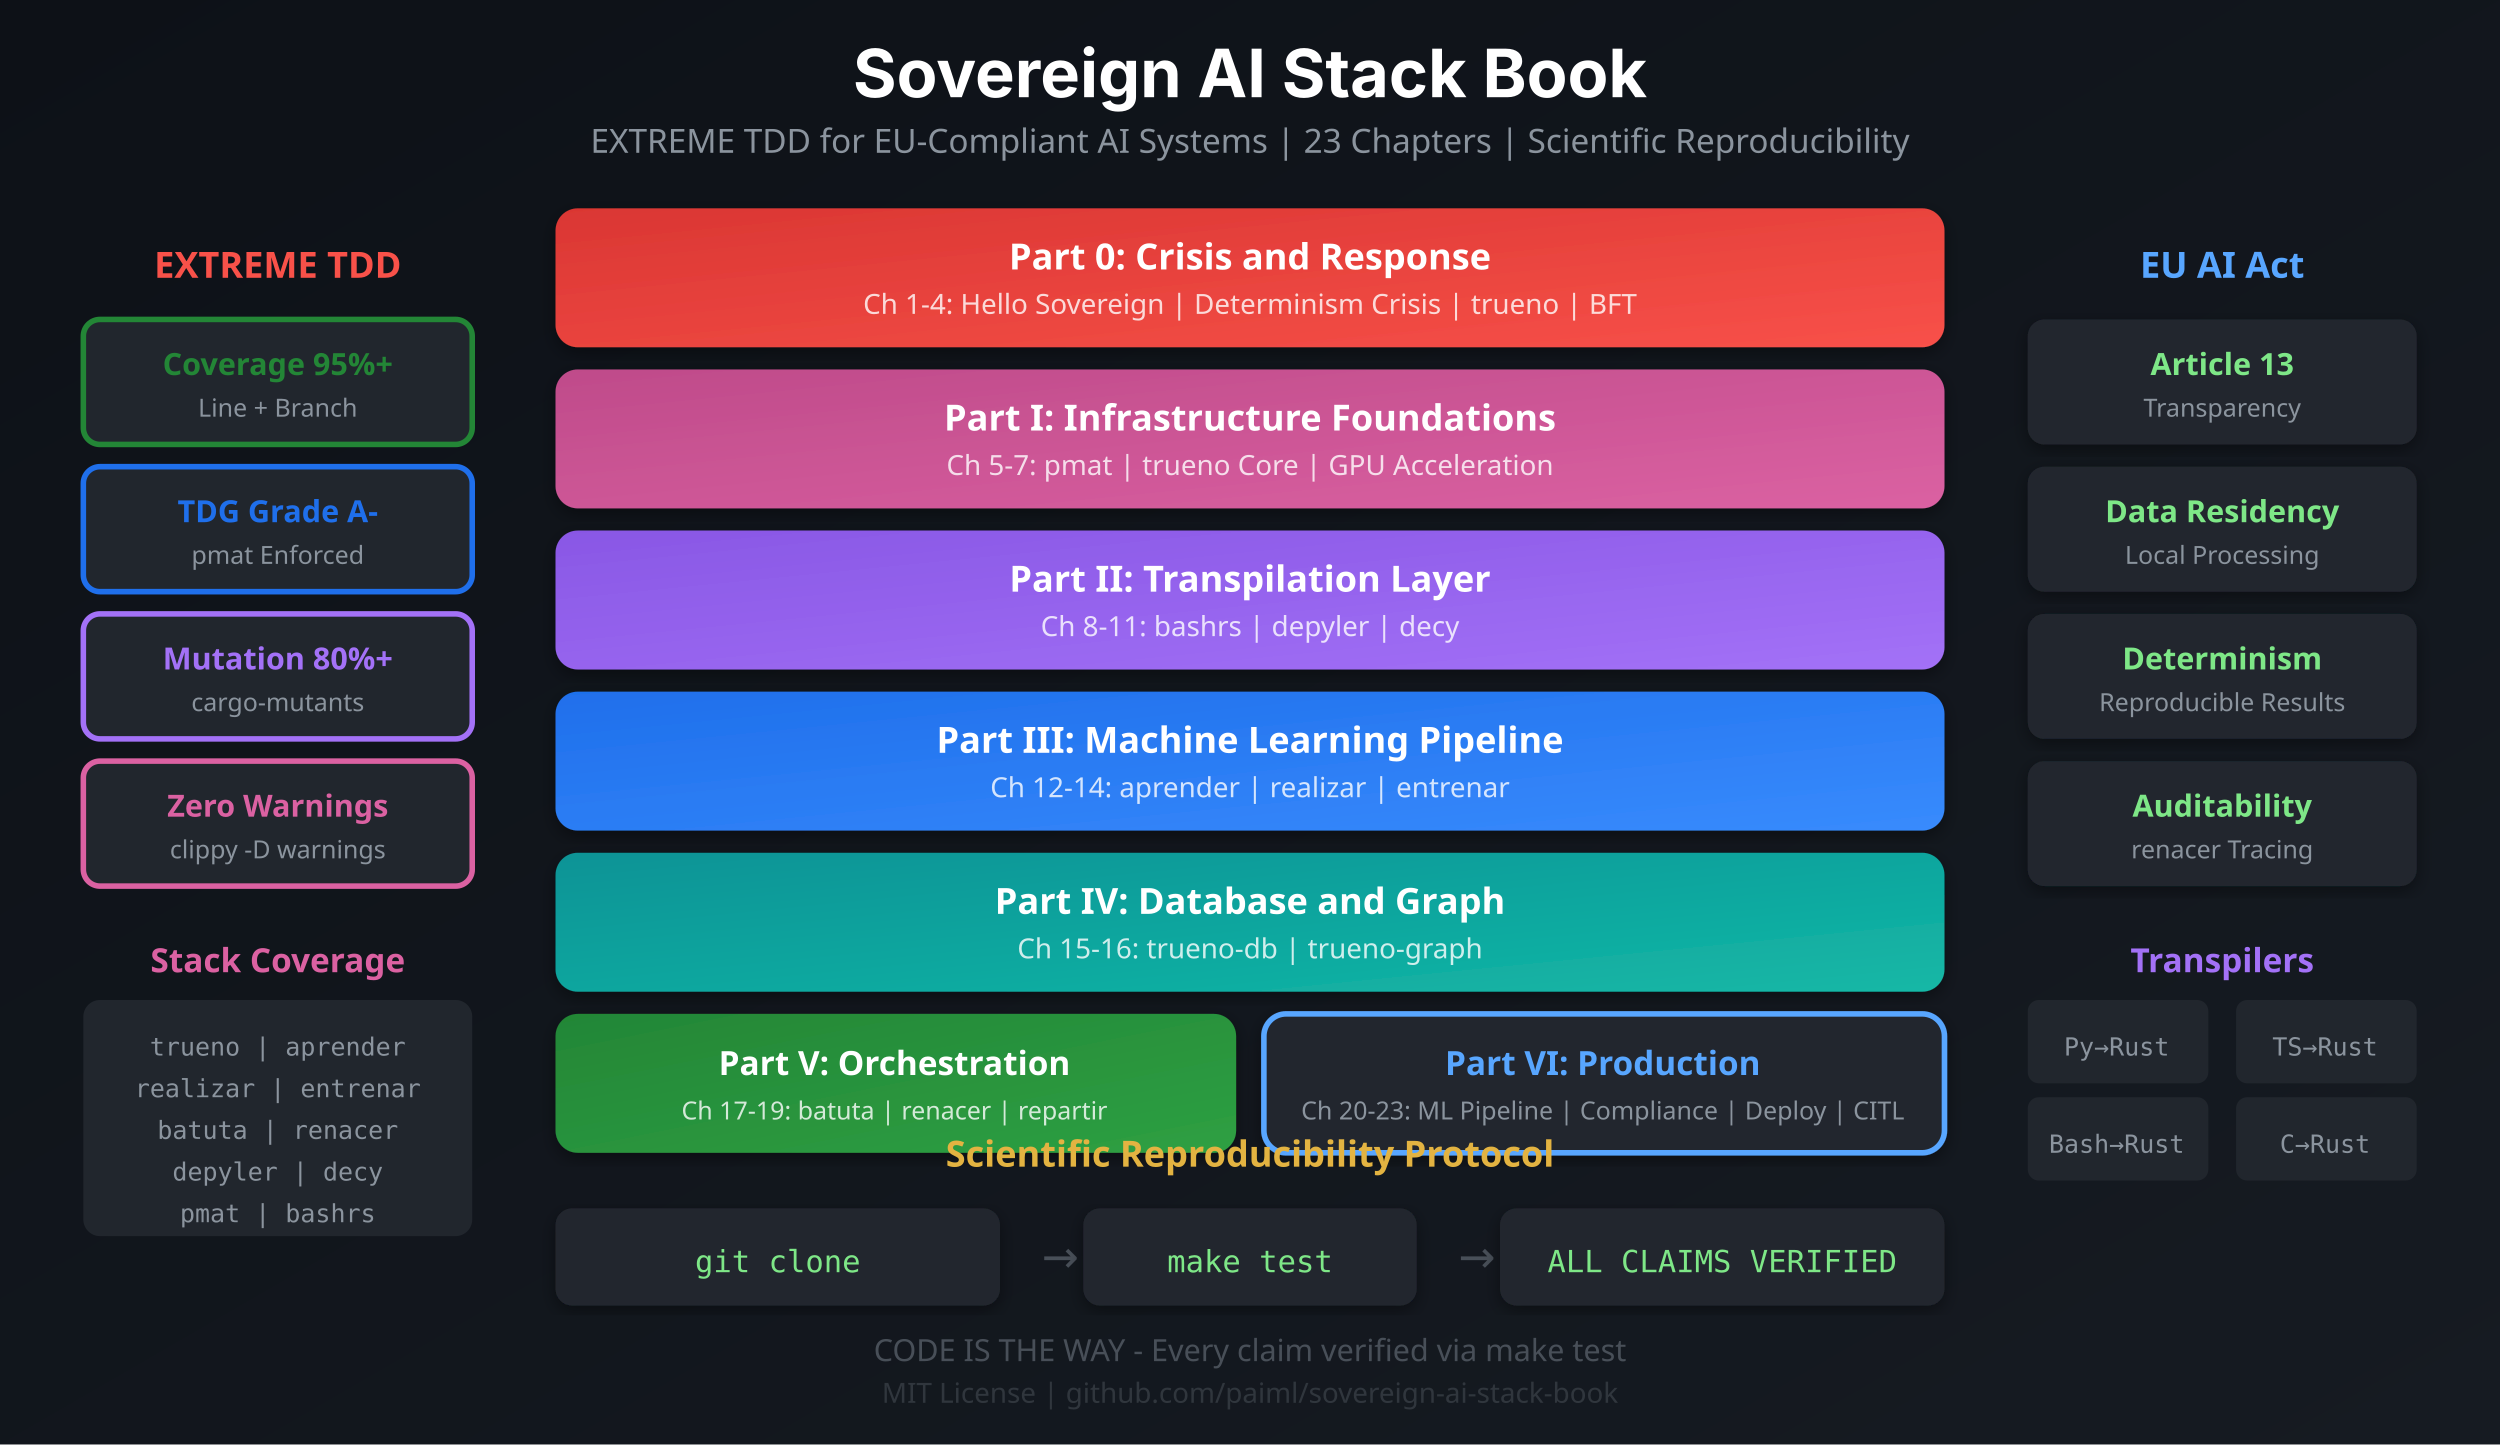
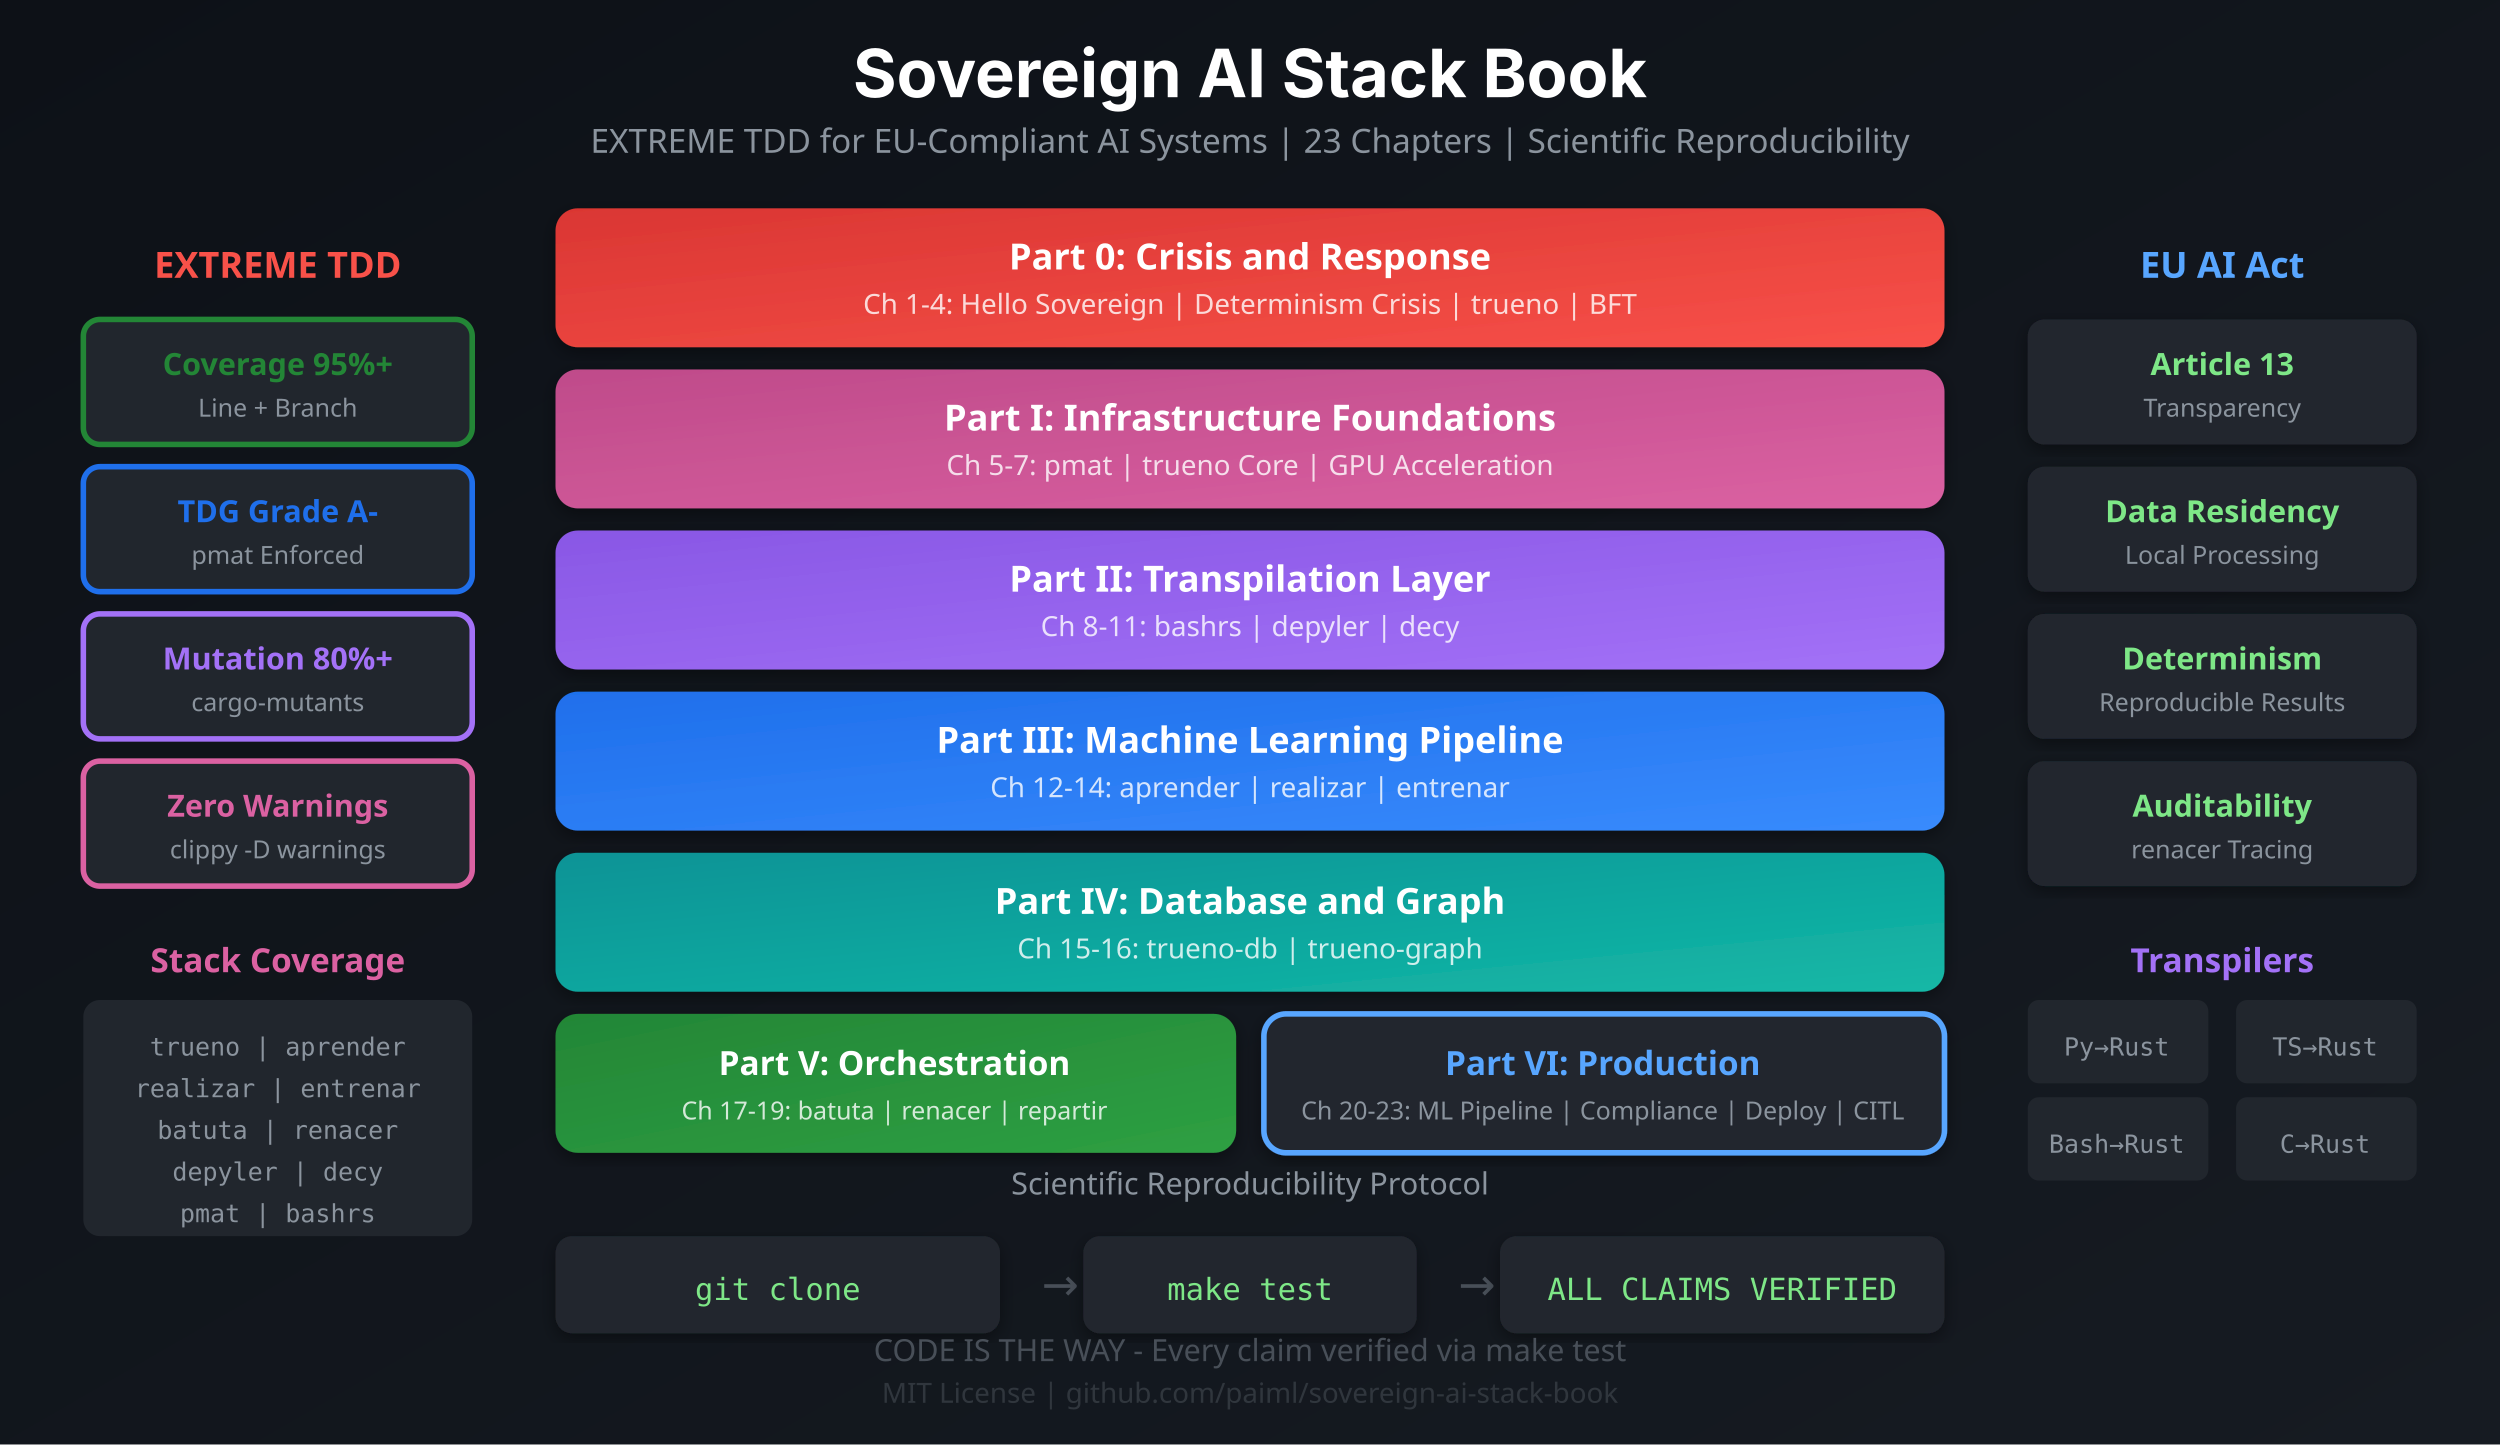
<svg xmlns="http://www.w3.org/2000/svg" viewBox="0 0 900 520">
  <defs>
    <linearGradient id="bgGrad" x1="0%" y1="0%" x2="100%" y2="100%">
      <stop offset="0%" style="stop-color:#0d1117" />
      <stop offset="100%" style="stop-color:#161b22" />
    </linearGradient>
    <linearGradient id="part0Grad" x1="0%" y1="0%" x2="100%" y2="100%">
      <stop offset="0%" style="stop-color:#da3633" />
      <stop offset="100%" style="stop-color:#f85149" />
    </linearGradient>
    <linearGradient id="part1Grad" x1="0%" y1="0%" x2="100%" y2="100%">
      <stop offset="0%" style="stop-color:#bf4b8a" />
      <stop offset="100%" style="stop-color:#db61a2" />
    </linearGradient>
    <linearGradient id="part2Grad" x1="0%" y1="0%" x2="100%" y2="100%">
      <stop offset="0%" style="stop-color:#8957e5" />
      <stop offset="100%" style="stop-color:#a371f7" />
    </linearGradient>
    <linearGradient id="part3Grad" x1="0%" y1="0%" x2="100%" y2="100%">
      <stop offset="0%" style="stop-color:#1f6feb" />
      <stop offset="100%" style="stop-color:#388bfd" />
    </linearGradient>
    <linearGradient id="part4Grad" x1="0%" y1="0%" x2="100%" y2="100%">
      <stop offset="0%" style="stop-color:#0a9396" />
      <stop offset="100%" style="stop-color:#14b8a6" />
    </linearGradient>
    <linearGradient id="part5Grad" x1="0%" y1="0%" x2="100%" y2="100%">
      <stop offset="0%" style="stop-color:#238636" />
      <stop offset="100%" style="stop-color:#2ea043" />
    </linearGradient>
    <filter id="shadow" x="-10%" y="-10%" width="120%" height="120%">
      <feDropShadow dx="0" dy="2" stdDeviation="3" flood-opacity="0.4" />
    </filter>
  </defs>
  <rect width="900" height="520" fill="url(#bgGrad)" />
  <text x="450" y="35" text-anchor="middle" fill="#ffffff" font-family="system-ui, -apple-system, sans-serif" font-size="24" font-weight="bold">Sovereign AI Stack Book</text>
  <text x="450" y="55" text-anchor="middle" fill="#8b949e" font-family="system-ui, sans-serif" font-size="12">EXTREME TDD for EU-Compliant AI Systems | 23 Chapters | Scientific Reproducibility</text>
  <g transform="translate(200, 75)">
    <rect x="0" y="0" width="500" height="50" rx="8" fill="url(#part0Grad)" filter="url(#shadow)" />
    <text x="250" y="22" text-anchor="middle" fill="#ffffff" font-family="system-ui, sans-serif" font-size="13" font-weight="bold">Part 0: Crisis and Response</text>
    <text x="250" y="38" text-anchor="middle" fill="#ffffffcc" font-family="system-ui, sans-serif" font-size="10">Ch 1-4: Hello Sovereign | Determinism Crisis | trueno | BFT</text>
    <rect x="0" y="58" width="500" height="50" rx="8" fill="url(#part1Grad)" filter="url(#shadow)" />
    <text x="250" y="80" text-anchor="middle" fill="#ffffff" font-family="system-ui, sans-serif" font-size="13" font-weight="bold">Part I: Infrastructure Foundations</text>
    <text x="250" y="96" text-anchor="middle" fill="#ffffffcc" font-family="system-ui, sans-serif" font-size="10">Ch 5-7: pmat | trueno Core | GPU Acceleration</text>
    <rect x="0" y="116" width="500" height="50" rx="8" fill="url(#part2Grad)" filter="url(#shadow)" />
    <text x="250" y="138" text-anchor="middle" fill="#ffffff" font-family="system-ui, sans-serif" font-size="13" font-weight="bold">Part II: Transpilation Layer</text>
    <text x="250" y="154" text-anchor="middle" fill="#ffffffcc" font-family="system-ui, sans-serif" font-size="10">Ch 8-11: bashrs | depyler | decy</text>
    <rect x="0" y="174" width="500" height="50" rx="8" fill="url(#part3Grad)" filter="url(#shadow)" />
    <text x="250" y="196" text-anchor="middle" fill="#ffffff" font-family="system-ui, sans-serif" font-size="13" font-weight="bold">Part III: Machine Learning Pipeline</text>
    <text x="250" y="212" text-anchor="middle" fill="#ffffffcc" font-family="system-ui, sans-serif" font-size="10">Ch 12-14: aprender | realizar | entrenar</text>
    <rect x="0" y="232" width="500" height="50" rx="8" fill="url(#part4Grad)" filter="url(#shadow)" />
    <text x="250" y="254" text-anchor="middle" fill="#ffffff" font-family="system-ui, sans-serif" font-size="13" font-weight="bold">Part IV: Database and Graph</text>
    <text x="250" y="270" text-anchor="middle" fill="#ffffffcc" font-family="system-ui, sans-serif" font-size="10">Ch 15-16: trueno-db | trueno-graph</text>
    <rect x="0" y="290" width="245" height="50" rx="8" fill="url(#part5Grad)" filter="url(#shadow)" />
    <text x="122" y="312" text-anchor="middle" fill="#ffffff" font-family="system-ui, sans-serif" font-size="12" font-weight="bold">Part V: Orchestration</text>
    <text x="122" y="328" text-anchor="middle" fill="#ffffffcc" font-family="system-ui, sans-serif" font-size="9">Ch 17-19: batuta | renacer | repartir</text>
    <rect x="255" y="290" width="245" height="50" rx="8" fill="#21262d" stroke="#58a6ff" stroke-width="2" filter="url(#shadow)" />
    <text x="377" y="312" text-anchor="middle" fill="#58a6ff" font-family="system-ui, sans-serif" font-size="12" font-weight="bold">Part VI: Production</text>
    <text x="377" y="328" text-anchor="middle" fill="#8b949e" font-family="system-ui, sans-serif" font-size="9">Ch 20-23: ML Pipeline | Compliance | Deploy | CITL</text>
  </g>
  <g transform="translate(30, 100)">
    <text x="70" y="0" text-anchor="middle" fill="#f85149" font-family="system-ui, sans-serif" font-size="13" font-weight="bold">EXTREME TDD</text>
    <rect x="0" y="15" width="140" height="45" rx="6" fill="#21262d" stroke="#238636" stroke-width="2" />
    <text x="70" y="35" text-anchor="middle" fill="#238636" font-family="system-ui, sans-serif" font-size="11" font-weight="bold">Coverage 95%+</text>
    <text x="70" y="50" text-anchor="middle" fill="#8b949e" font-family="system-ui, sans-serif" font-size="9">Line + Branch</text>
    <rect x="0" y="68" width="140" height="45" rx="6" fill="#21262d" stroke="#1f6feb" stroke-width="2" />
    <text x="70" y="88" text-anchor="middle" fill="#1f6feb" font-family="system-ui, sans-serif" font-size="11" font-weight="bold">TDG Grade A-</text>
    <text x="70" y="103" text-anchor="middle" fill="#8b949e" font-family="system-ui, sans-serif" font-size="9">pmat Enforced</text>
    <rect x="0" y="121" width="140" height="45" rx="6" fill="#21262d" stroke="#a371f7" stroke-width="2" />
    <text x="70" y="141" text-anchor="middle" fill="#a371f7" font-family="system-ui, sans-serif" font-size="11" font-weight="bold">Mutation 80%+</text>
    <text x="70" y="156" text-anchor="middle" fill="#8b949e" font-family="system-ui, sans-serif" font-size="9">cargo-mutants</text>
    <rect x="0" y="174" width="140" height="45" rx="6" fill="#21262d" stroke="#db61a2" stroke-width="2" />
    <text x="70" y="194" text-anchor="middle" fill="#db61a2" font-family="system-ui, sans-serif" font-size="11" font-weight="bold">Zero Warnings</text>
    <text x="70" y="209" text-anchor="middle" fill="#8b949e" font-family="system-ui, sans-serif" font-size="9">clippy -D warnings</text>
  </g>
  <g transform="translate(730, 100)">
    <text x="70" y="0" text-anchor="middle" fill="#58a6ff" font-family="system-ui, sans-serif" font-size="13" font-weight="bold">EU AI Act</text>
    <rect x="0" y="15" width="140" height="45" rx="6" fill="#21262d" filter="url(#shadow)" />
    <text x="70" y="35" text-anchor="middle" fill="#7ee787" font-family="system-ui, sans-serif" font-size="11" font-weight="bold">Article 13</text>
    <text x="70" y="50" text-anchor="middle" fill="#8b949e" font-family="system-ui, sans-serif" font-size="9">Transparency</text>
    <rect x="0" y="68" width="140" height="45" rx="6" fill="#21262d" filter="url(#shadow)" />
    <text x="70" y="88" text-anchor="middle" fill="#7ee787" font-family="system-ui, sans-serif" font-size="11" font-weight="bold">Data Residency</text>
    <text x="70" y="103" text-anchor="middle" fill="#8b949e" font-family="system-ui, sans-serif" font-size="9">Local Processing</text>
    <rect x="0" y="121" width="140" height="45" rx="6" fill="#21262d" filter="url(#shadow)" />
    <text x="70" y="141" text-anchor="middle" fill="#7ee787" font-family="system-ui, sans-serif" font-size="11" font-weight="bold">Determinism</text>
    <text x="70" y="156" text-anchor="middle" fill="#8b949e" font-family="system-ui, sans-serif" font-size="9">Reproducible Results</text>
    <rect x="0" y="174" width="140" height="45" rx="6" fill="#21262d" filter="url(#shadow)" />
    <text x="70" y="194" text-anchor="middle" fill="#7ee787" font-family="system-ui, sans-serif" font-size="11" font-weight="bold">Auditability</text>
    <text x="70" y="209" text-anchor="middle" fill="#8b949e" font-family="system-ui, sans-serif" font-size="9">renacer Tracing</text>
  </g>
-   <g transform="translate(200, 420)">
-     <text x="250" y="0" text-anchor="middle" fill="#e3b341" font-family="system-ui, sans-serif" font-size="13" font-weight="bold">Scientific Reproducibility Protocol</text>
+   <g transform="translate(200, 430)">
+     <text x="250" y="0" text-anchor="middle" fill="#8b949e" font-family="system-ui, sans-serif" font-size="11">Scientific Reproducibility Protocol</text>
    <rect x="0" y="15" width="160" height="35" rx="6" fill="#21262d" filter="url(#shadow)" />
    <text x="80" y="38" text-anchor="middle" fill="#7ee787" font-family="monospace" font-size="11">git clone</text>
    <text x="175" y="38" fill="#484f58" font-family="system-ui, sans-serif" font-size="16">→</text>
    <rect x="190" y="15" width="120" height="35" rx="6" fill="#21262d" filter="url(#shadow)" />
    <text x="250" y="38" text-anchor="middle" fill="#7ee787" font-family="monospace" font-size="11">make test</text>
    <text x="325" y="38" fill="#484f58" font-family="system-ui, sans-serif" font-size="16">→</text>
    <rect x="340" y="15" width="160" height="35" rx="6" fill="#21262d" filter="url(#shadow)" />
    <text x="420" y="38" text-anchor="middle" fill="#7ee787" font-family="monospace" font-size="11">ALL CLAIMS VERIFIED</text>
  </g>
  <g transform="translate(30, 350)">
    <text x="70" y="0" text-anchor="middle" fill="#db61a2" font-family="system-ui, sans-serif" font-size="12" font-weight="bold">Stack Coverage</text>
    <rect x="0" y="10" width="140" height="85" rx="6" fill="#21262d" />
    <text x="70" y="30" text-anchor="middle" fill="#8b949e" font-family="monospace" font-size="9">trueno | aprender</text>
    <text x="70" y="45" text-anchor="middle" fill="#8b949e" font-family="monospace" font-size="9">realizar | entrenar</text>
    <text x="70" y="60" text-anchor="middle" fill="#8b949e" font-family="monospace" font-size="9">batuta | renacer</text>
    <text x="70" y="75" text-anchor="middle" fill="#8b949e" font-family="monospace" font-size="9">depyler | decy</text>
    <text x="70" y="90" text-anchor="middle" fill="#8b949e" font-family="monospace" font-size="9">pmat | bashrs</text>
  </g>
  <g transform="translate(730, 350)">
    <text x="70" y="0" text-anchor="middle" fill="#a371f7" font-family="system-ui, sans-serif" font-size="12" font-weight="bold">Transpilers</text>
    <rect x="0" y="10" width="65" height="30" rx="4" fill="#21262d" />
    <text x="32" y="30" text-anchor="middle" fill="#8b949e" font-family="monospace" font-size="9">Py→Rust</text>
    <rect x="75" y="10" width="65" height="30" rx="4" fill="#21262d" />
    <text x="107" y="30" text-anchor="middle" fill="#8b949e" font-family="monospace" font-size="9">TS→Rust</text>
    <rect x="0" y="45" width="65" height="30" rx="4" fill="#21262d" />
    <text x="32" y="65" text-anchor="middle" fill="#8b949e" font-family="monospace" font-size="9">Bash→Rust</text>
    <rect x="75" y="45" width="65" height="30" rx="4" fill="#21262d" />
    <text x="107" y="65" text-anchor="middle" fill="#8b949e" font-family="monospace" font-size="9">C→Rust</text>
  </g>
  <text x="450" y="490" text-anchor="middle" fill="#484f58" font-family="system-ui, sans-serif" font-size="11">CODE IS THE WAY - Every claim verified via make test</text>
  <text x="450" y="505" text-anchor="middle" fill="#30363d" font-family="system-ui, sans-serif" font-size="10">MIT License | github.com/paiml/sovereign-ai-stack-book</text>
</svg>
